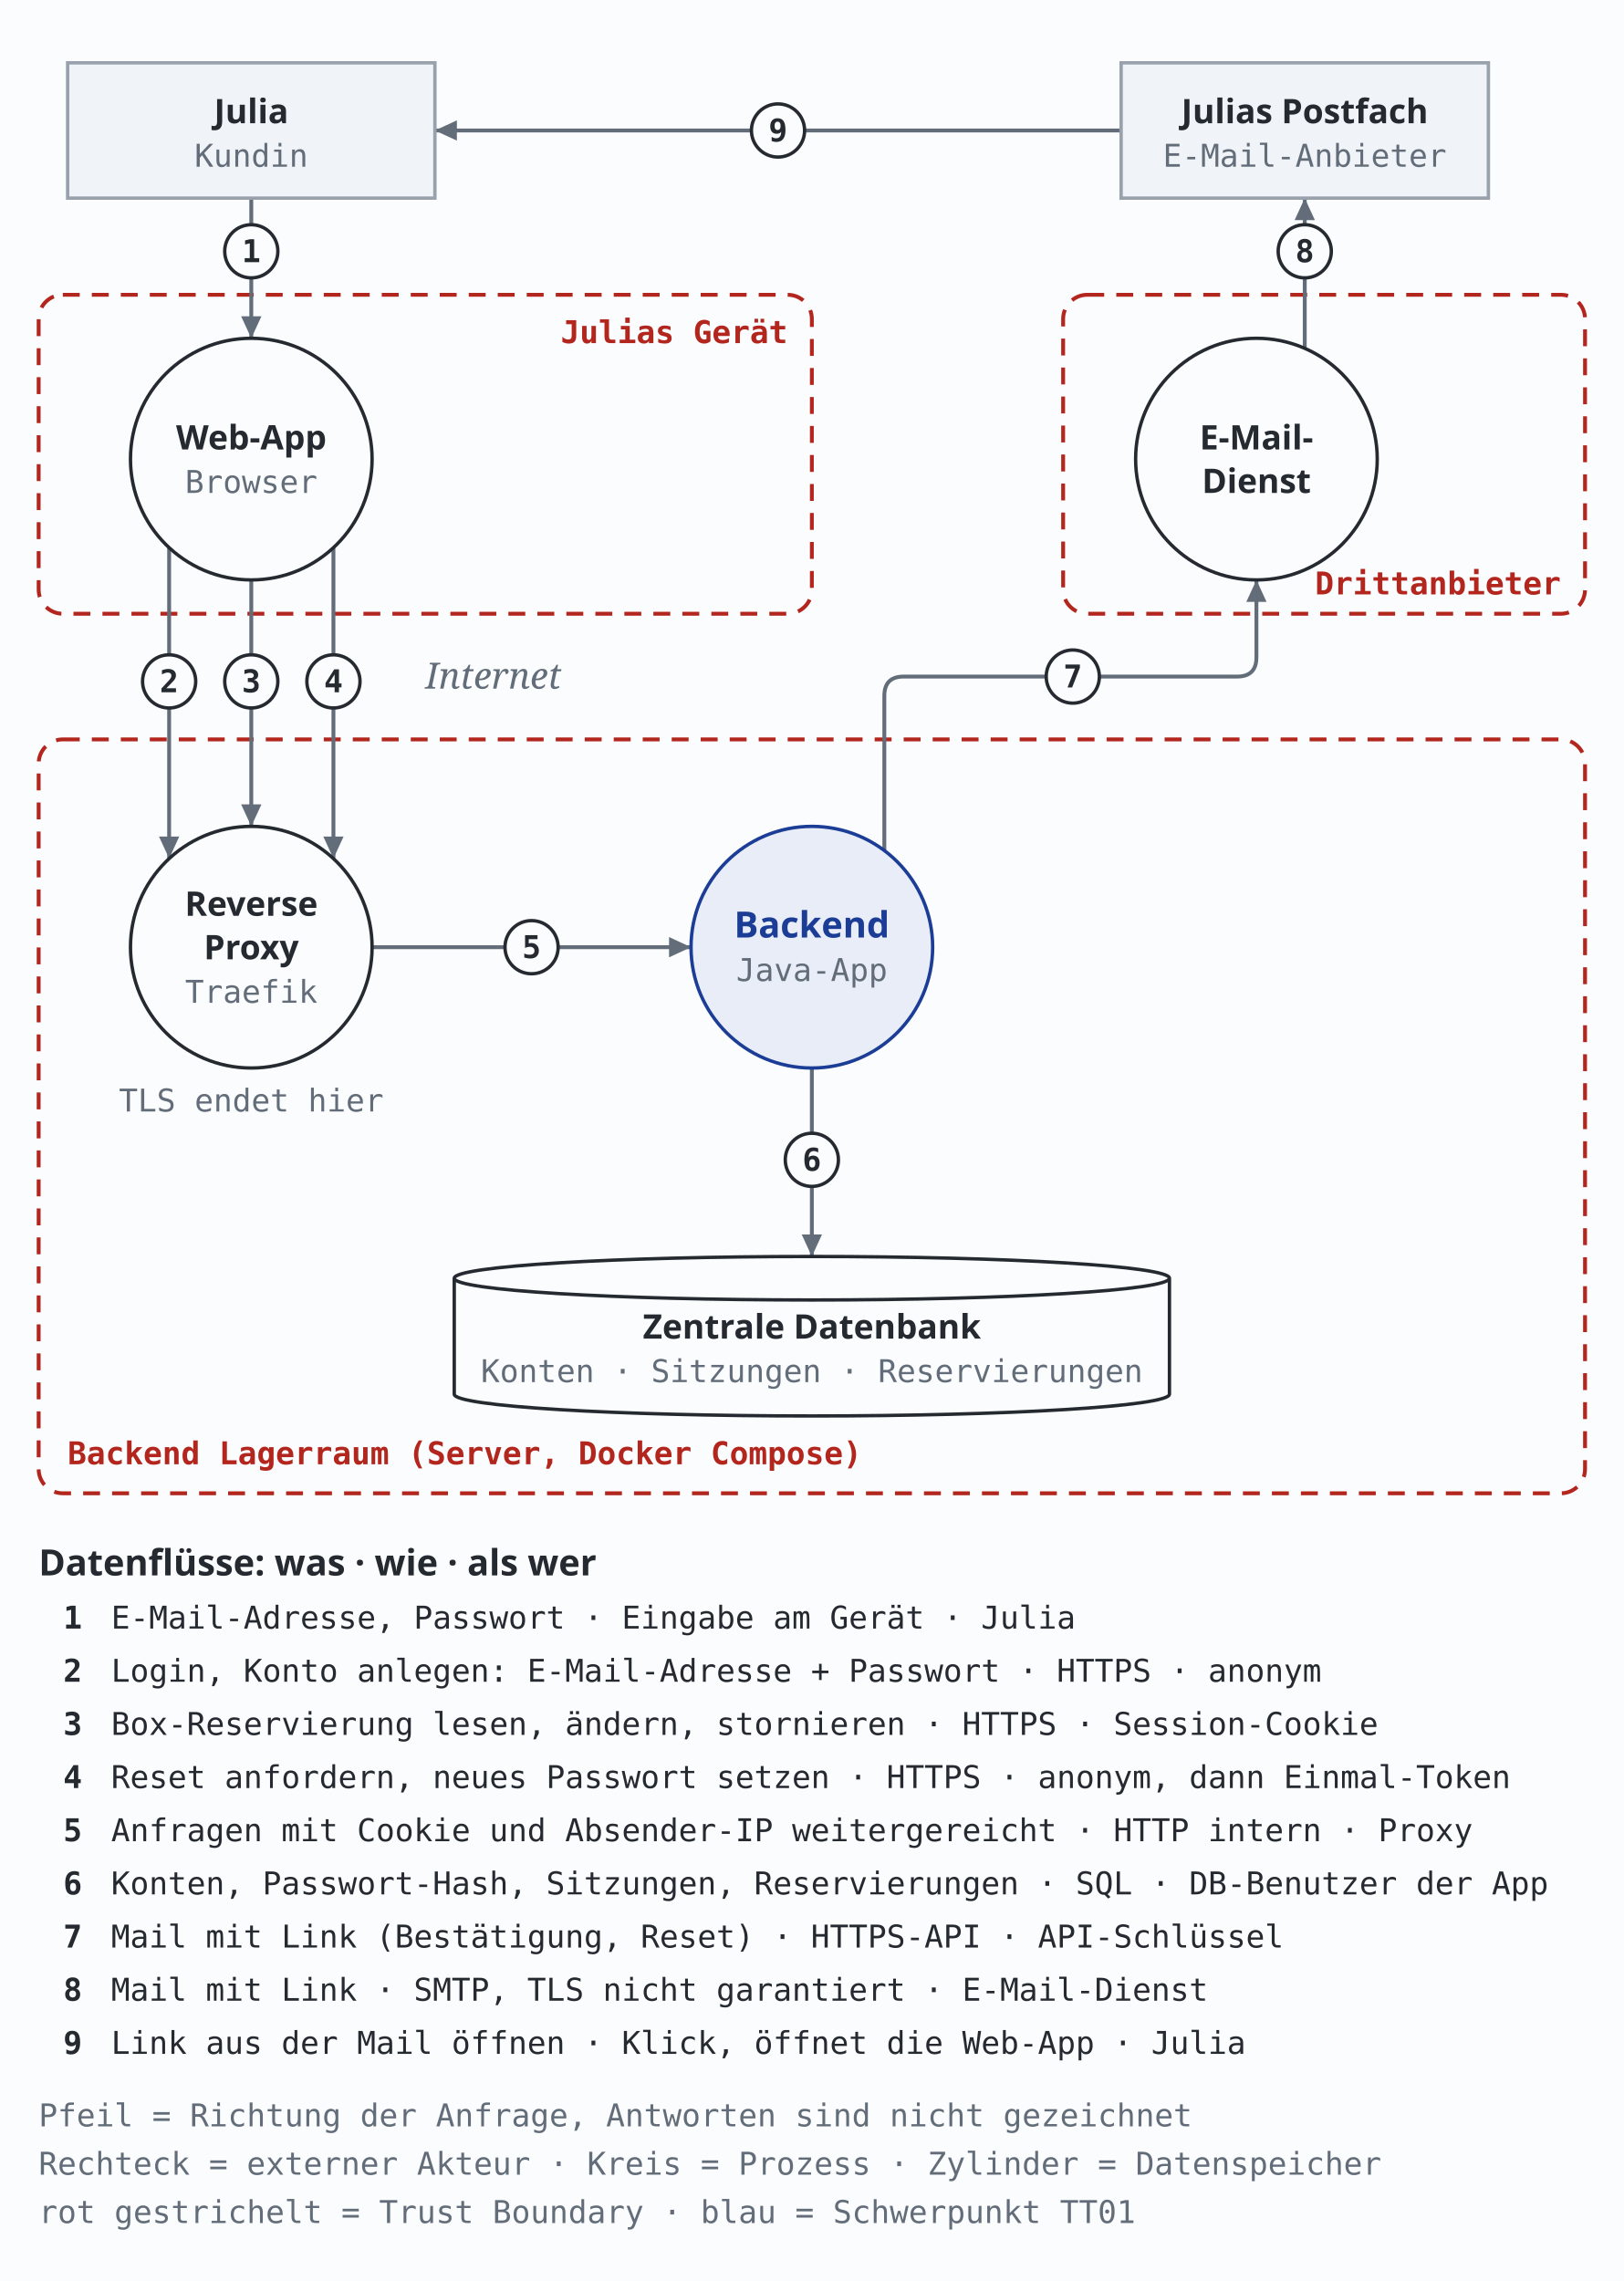
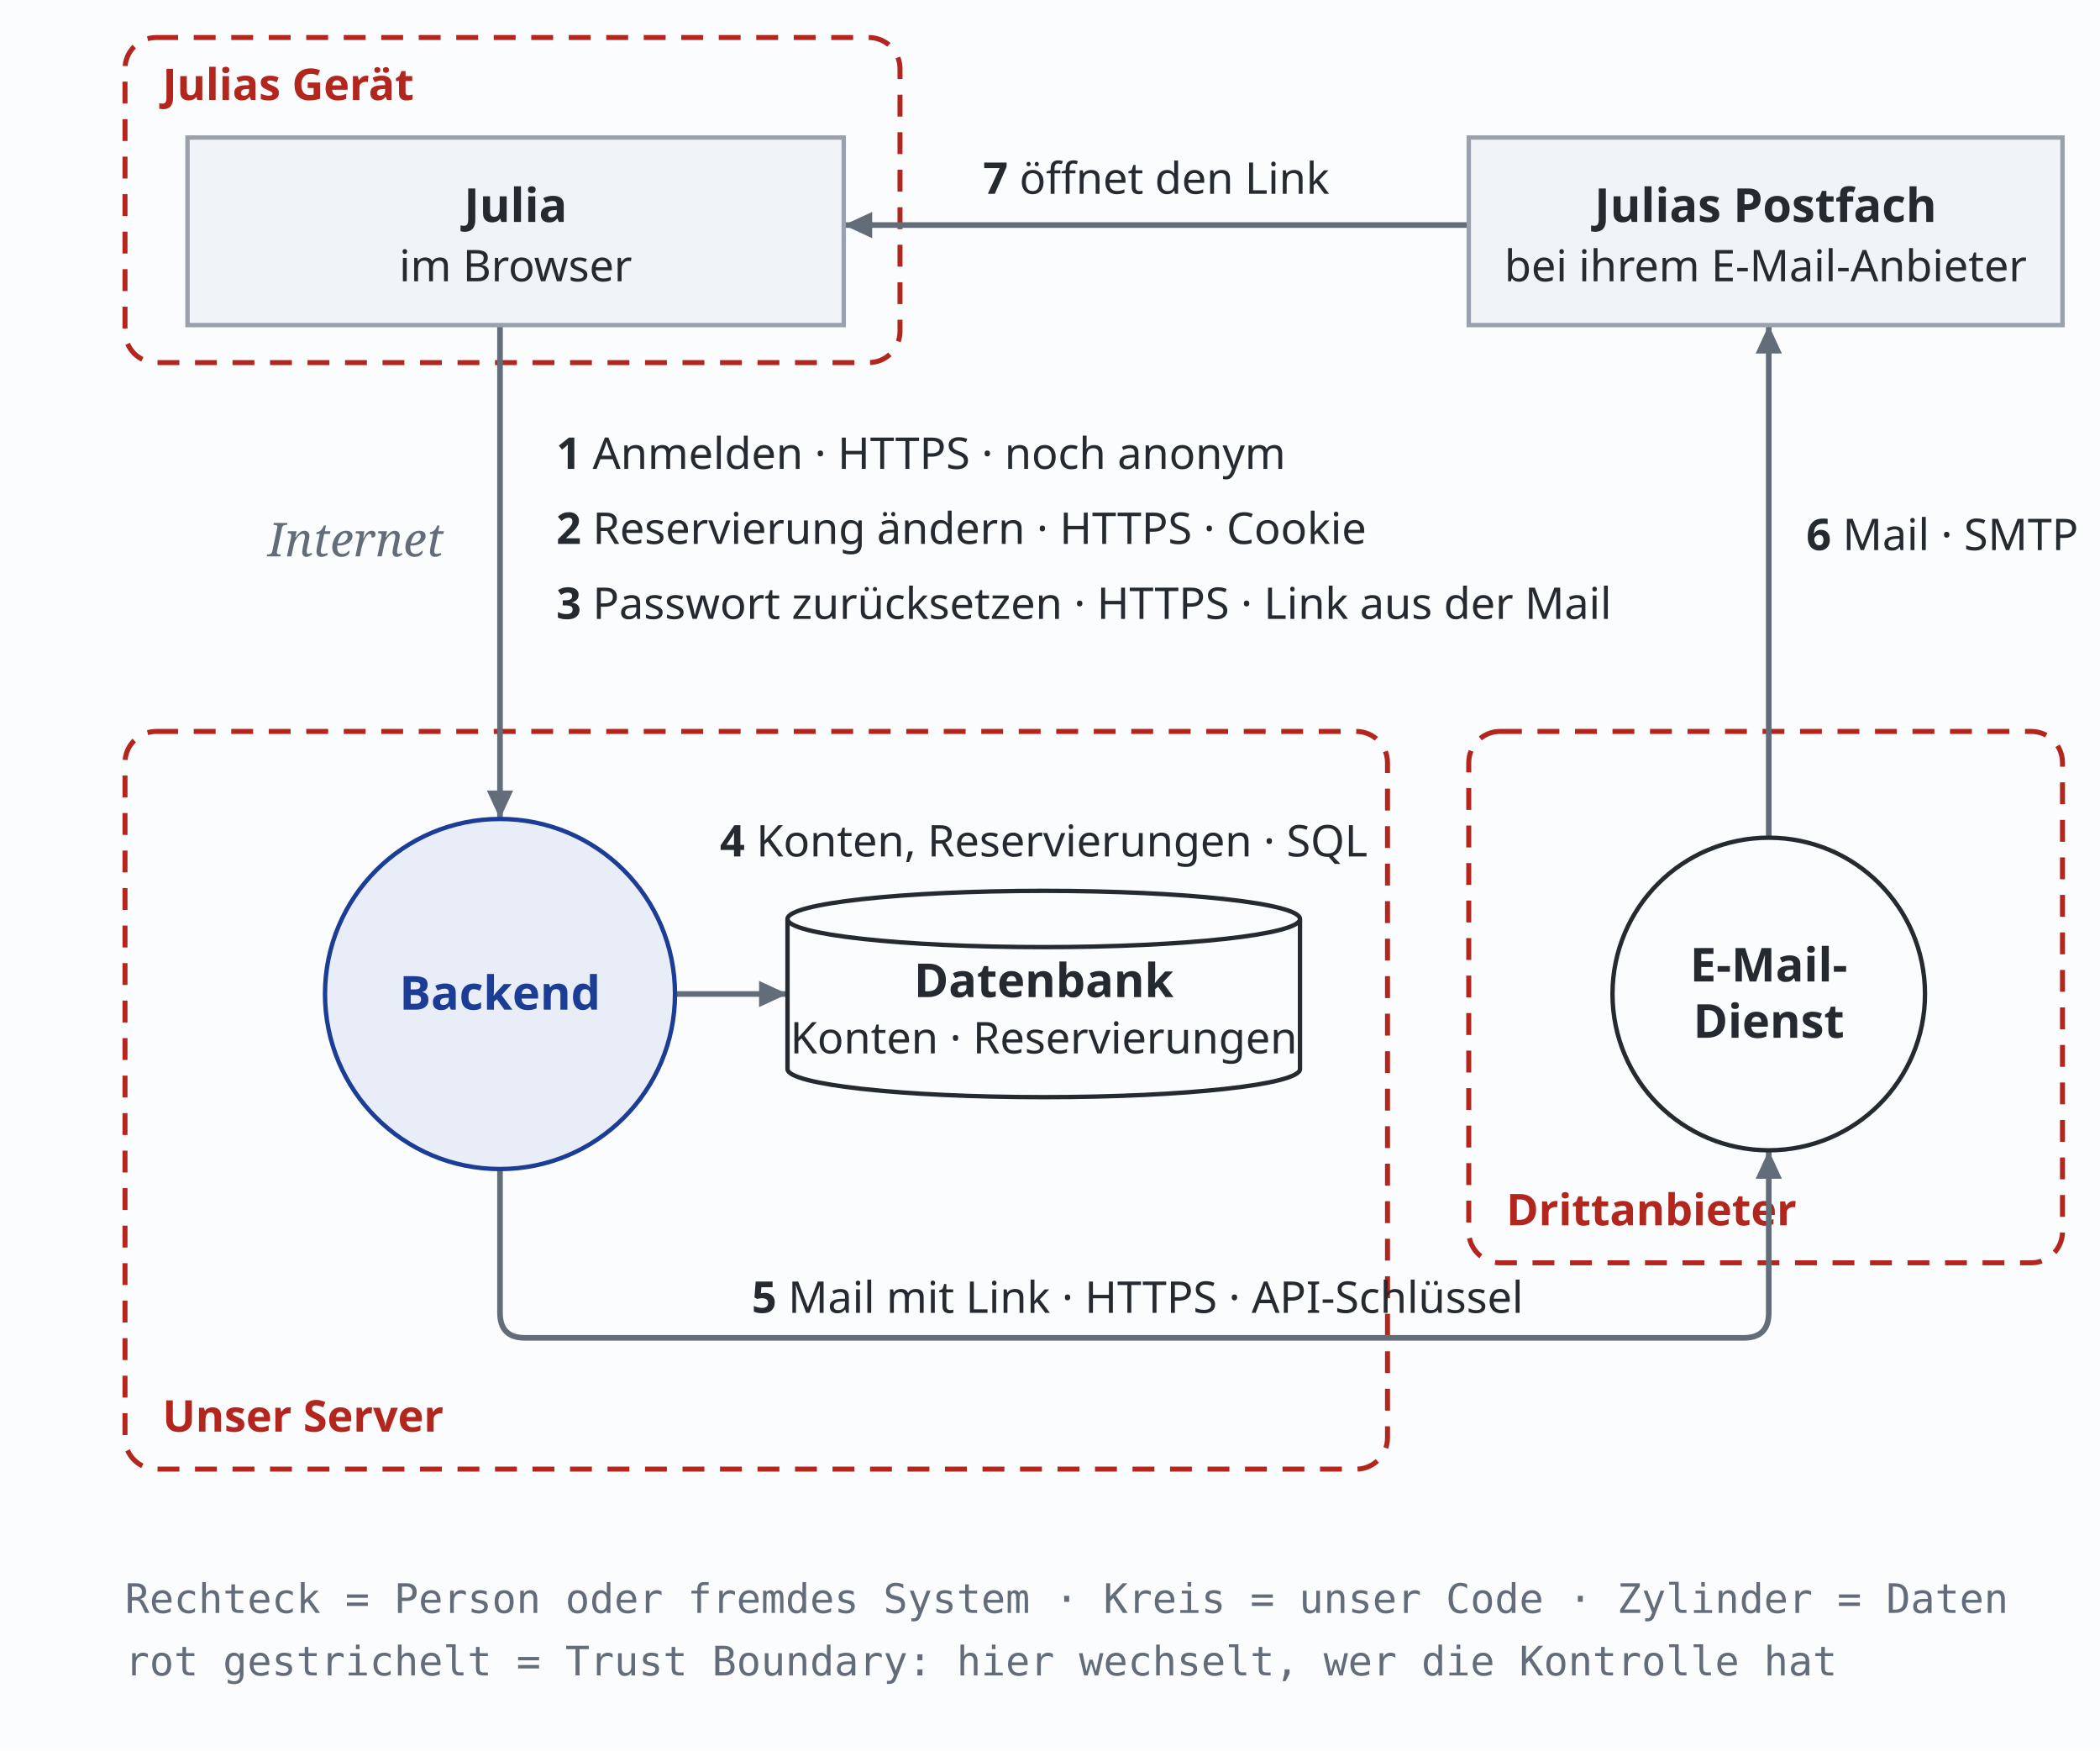
- <svg xmlns="http://www.w3.org/2000/svg" width="672" viewBox="0 0 672 944" role="img" aria-labelledby="tm-dfd-title tm-dfd-desc">
+ <svg xmlns="http://www.w3.org/2000/svg" width="672" viewBox="0 0 672 560" role="img" aria-labelledby="tm-dfd-title tm-dfd-desc">
  <style>
    .paper { fill: #FBFCFE; } .gap { stroke: #FBFCFE; }
    .ink-s { stroke: #252A31; } .ink-f { fill: #252A31; }
    .muted-s { stroke: #636D79; } .muted-f { fill: #636D79; }
    .soft-s { stroke: #98A1AC; }
    .input { fill: #F0F3F7; stroke: #98A1AC; }
    .acc { fill: #E8EDF8; stroke: #1C3D96; } .acc-f { fill: #1C3D96; }
    .name { fill: #252A31; font: 600 15px Bahnschrift, "Segoe UI", sans-serif; }
    .name-s { fill: #252A31; font: 600 14px Bahnschrift, "Segoe UI", sans-serif; }
    .name-acc { fill: #1C3D96; font: 600 15px Bahnschrift, "Segoe UI", sans-serif; }
    .mono { fill: #636D79; font: 400 13px "Cascadia Mono", Consolas, monospace; }
    .aside { fill: #636D79; font: italic 400 15px "Sitka Text", Georgia, serif; }
    .num { fill: #252A31; font: 600 13px "Cascadia Mono", Consolas, monospace; }
    @media (prefers-color-scheme: dark) {
      .paper { fill: #1F2E28; } .gap { stroke: #1F2E28; }
      .ink-s { stroke: #E1E7DE; } .ink-f { fill: #E1E7DE; }
      .muted-s { stroke: #9BAAA0; } .muted-f { fill: #9BAAA0; }
      .soft-s { stroke: #6F8177; }
      .input { fill: #26372F; stroke: #6F8177; }
      .acc { fill: #2A3D46; stroke: #A9C9F1; } .acc-f { fill: #A9C9F1; }
      .name, .name-s { fill: #E1E7DE; } .name-acc { fill: #A9C9F1; }
      .mono, .aside { fill: #9BAAA0; } .num { fill: #E1E7DE; }
    }
  </style>
  <style>
-     .tb { fill: none; stroke: #B3261E; } .tb-f { fill: #B3261E; font: 600 13px "Cascadia Mono", Consolas, monospace; }
-     .legend { fill: #252A31; font: 400 13px "Cascadia Mono", Consolas, monospace; }
+     .tb { fill: none; stroke: #B3261E; } .tb-f { fill: #B3261E; font: 600 14px Bahnschrift, "Segoe UI", sans-serif; }
+     .lbl { fill: #252A31; font: 400 14px Bahnschrift, "Segoe UI", sans-serif; }
+     .lbl-b { fill: #252A31; font: 600 14px Bahnschrift, "Segoe UI", sans-serif; }
    @media (prefers-color-scheme: dark) {
-       .tb { stroke: #F0A29B; } .tb-f { fill: #F0A29B; } .legend { fill: #E1E7DE; }
+       .tb { stroke: #F0A29B; } .tb-f { fill: #F0A29B; } .lbl, .lbl-b { fill: #E1E7DE; }
    }
  </style>
-   <rect class="paper" x="0" y="0" width="672" height="944" />
-   <rect class="tb" x="16" y="122" width="320" height="132" rx="10" stroke-width="1.6" stroke-dasharray="7 5" />
-   <text class="tb-f" x="326" y="142" text-anchor="end">Julias Gerät</text>
-   <rect class="tb" x="440" y="122" width="216" height="132" rx="10" stroke-width="1.6" stroke-dasharray="7 5" />
-   <text class="tb-f" x="646" y="246" text-anchor="end">Drittanbieter</text>
-   <rect class="tb" x="16" y="306" width="640" height="312" rx="10" stroke-width="1.6" stroke-dasharray="7 5" />
-   <text class="tb-f" x="28" y="606" text-anchor="start">Backend Lagerraum (Server, Docker Compose)</text>
-   <text class="aside" x="176" y="285">Internet</text>
-   <path class="muted-s" d="M104.0,82.0 L104.0,140.0" fill="none" stroke-width="1.6" />
-   <polygon class="muted-f" points="104.0,140.0 99.8,130.9 108.2,130.9" />
-   <path class="muted-s" d="M70.0,226.7 L70.0,355.3" fill="none" stroke-width="1.6" />
-   <polygon class="muted-f" points="70.0,355.3 65.8,346.2 74.2,346.2" />
-   <path class="muted-s" d="M104.0,240.0 L104.0,342.0" fill="none" stroke-width="1.6" />
-   <polygon class="muted-f" points="104.0,342.0 99.8,332.9 108.2,332.9" />
-   <path class="muted-s" d="M138.0,226.7 L138.0,355.3" fill="none" stroke-width="1.6" />
-   <polygon class="muted-f" points="138.0,355.3 133.8,346.2 142.2,346.2" />
-   <path class="muted-s" d="M154.0,392.0 L286.0,392.0" fill="none" stroke-width="1.6" />
-   <polygon class="muted-f" points="286.0,392.0 276.9,396.2 276.9,387.8" />
-   <path class="muted-s" d="M336.0,442.0 L336.0,520.0" fill="none" stroke-width="1.6" />
-   <polygon class="muted-f" points="336.0,520.0 331.8,510.9 340.2,510.9" />
-   <path class="muted-s" d="M366.0,352.0 L366.0,288.0 Q366.0,280.0 374.0,280.0 L512.0,280.0 Q520.0,280.0 520.0,272.0 L520.0,240.0" fill="none" stroke-width="1.6" />
-   <polygon class="muted-f" points="520.0,240.0 524.2,249.1 515.8,249.1" />
-   <path class="muted-s" d="M540.0,144.2 L540.0,82.0" fill="none" stroke-width="1.6" />
-   <polygon class="muted-f" points="540.0,82.0 544.2,91.1 535.8,91.1" />
-   <path class="muted-s" d="M464.0,54.0 L180.0,54.0" fill="none" stroke-width="1.6" />
-   <polygon class="muted-f" points="180.0,54.0 189.1,49.8 189.1,58.2" />
-   <rect class="input" x="28" y="26" width="152" height="56" stroke-width="1.4" />
-   <text class="name-s" x="104.0" y="51.0" text-anchor="middle">Julia</text>
-   <text class="mono" x="104.0" y="69.0" text-anchor="middle">Kundin</text>
-   <rect class="input" x="464" y="26" width="152" height="56" stroke-width="1.4" />
-   <text class="name-s" x="540.0" y="51.0" text-anchor="middle">Julias Postfach</text>
-   <text class="mono" x="540.0" y="69.0" text-anchor="middle">E-Mail-Anbieter</text>
-   <circle class="paper ink-s" cx="104" cy="190" r="50" stroke-width="1.4" />
-   <text class="name-s" x="104" y="186" text-anchor="middle">Web-App</text>
-   <text class="mono" x="104" y="204" text-anchor="middle">Browser</text>
-   <circle class="paper ink-s" cx="104" cy="392" r="50" stroke-width="1.4" />
-   <text class="name-s" x="104" y="379" text-anchor="middle">Reverse</text>
-   <text class="name-s" x="104" y="397" text-anchor="middle">Proxy</text>
-   <text class="mono" x="104" y="415" text-anchor="middle">Traefik</text>
-   <text class="mono" x="104" y="460" text-anchor="middle">TLS endet hier</text>
-   <circle class="acc" cx="336" cy="392" r="50" stroke-width="1.4" />
-   <text class="name-acc" x="336" y="388" text-anchor="middle">Backend</text>
-   <text class="mono" x="336" y="406" text-anchor="middle">Java-App</text>
-   <circle class="paper ink-s" cx="520" cy="190" r="50" stroke-width="1.4" />
-   <text class="name-s" x="520" y="186" text-anchor="middle">E-Mail-</text>
-   <text class="name-s" x="520" y="204" text-anchor="middle">Dienst</text>
-   <path class="paper ink-s" stroke-width="1.4" d="M188.0,529 V577 A148.0,9 0 0 0 484.0,577 V529 A148.0,9 0 0 0 188.0,529 A148.0,9 0 0 0 484.0,529" />
-   <text class="name-s" x="336" y="554" text-anchor="middle">Zentrale Datenbank</text>
-   <text class="mono" x="336" y="572" text-anchor="middle">Konten · Sitzungen · Reservierungen</text>
-   <circle class="paper ink-s" cx="104" cy="104" r="11" stroke-width="1.4" />
-   <text class="num" x="104" y="108.5" text-anchor="middle">1</text>
-   <circle class="paper ink-s" cx="70" cy="282" r="11" stroke-width="1.4" />
-   <text class="num" x="70" y="286.5" text-anchor="middle">2</text>
-   <circle class="paper ink-s" cx="104" cy="282" r="11" stroke-width="1.4" />
-   <text class="num" x="104" y="286.5" text-anchor="middle">3</text>
-   <circle class="paper ink-s" cx="138" cy="282" r="11" stroke-width="1.4" />
-   <text class="num" x="138" y="286.5" text-anchor="middle">4</text>
-   <circle class="paper ink-s" cx="220" cy="392" r="11" stroke-width="1.4" />
-   <text class="num" x="220" y="396.5" text-anchor="middle">5</text>
-   <circle class="paper ink-s" cx="336" cy="480" r="11" stroke-width="1.4" />
-   <text class="num" x="336" y="484.5" text-anchor="middle">6</text>
-   <circle class="paper ink-s" cx="444" cy="280" r="11" stroke-width="1.4" />
-   <text class="num" x="444" y="284.5" text-anchor="middle">7</text>
-   <circle class="paper ink-s" cx="540" cy="104" r="11" stroke-width="1.4" />
-   <text class="num" x="540" y="108.5" text-anchor="middle">8</text>
-   <circle class="paper ink-s" cx="322" cy="54" r="11" stroke-width="1.4" />
-   <text class="num" x="322" y="58.5" text-anchor="middle">9</text>
-   <text class="name" x="16" y="652">Datenflüsse: was · wie · als wer</text>
-   <text class="num" x="34" y="674" text-anchor="end">1</text>
-   <text class="legend" x="46" y="674">E-Mail-Adresse, Passwort · Eingabe am Gerät · Julia</text>
-   <text class="num" x="34" y="696" text-anchor="end">2</text>
-   <text class="legend" x="46" y="696">Login, Konto anlegen: E-Mail-Adresse + Passwort · HTTPS · anonym</text>
-   <text class="num" x="34" y="718" text-anchor="end">3</text>
-   <text class="legend" x="46" y="718">Box-Reservierung lesen, ändern, stornieren · HTTPS · Session-Cookie</text>
-   <text class="num" x="34" y="740" text-anchor="end">4</text>
-   <text class="legend" x="46" y="740">Reset anfordern, neues Passwort setzen · HTTPS · anonym, dann Einmal-Token</text>
-   <text class="num" x="34" y="762" text-anchor="end">5</text>
-   <text class="legend" x="46" y="762">Anfragen mit Cookie und Absender-IP weitergereicht · HTTP intern · Proxy</text>
-   <text class="num" x="34" y="784" text-anchor="end">6</text>
-   <text class="legend" x="46" y="784">Konten, Passwort-Hash, Sitzungen, Reservierungen · SQL · DB-Benutzer der App</text>
-   <text class="num" x="34" y="806" text-anchor="end">7</text>
-   <text class="legend" x="46" y="806">Mail mit Link (Bestätigung, Reset) · HTTPS-API · API-Schlüssel</text>
-   <text class="num" x="34" y="828" text-anchor="end">8</text>
-   <text class="legend" x="46" y="828">Mail mit Link · SMTP, TLS nicht garantiert · E-Mail-Dienst</text>
-   <text class="num" x="34" y="850" text-anchor="end">9</text>
-   <text class="legend" x="46" y="850">Link aus der Mail öffnen · Klick, öffnet die Web-App · Julia</text>
-   <text class="mono" x="16" y="880">Pfeil = Richtung der Anfrage, Antworten sind nicht gezeichnet</text>
-   <text class="mono" x="16" y="900">Rechteck = externer Akteur · Kreis = Prozess · Zylinder = Datenspeicher</text>
-   <text class="mono" x="16" y="920">rot gestrichelt = Trust Boundary · blau = Schwerpunkt TT01</text>
+   <rect class="paper" x="0" y="0" width="672" height="560" />
+   <rect class="tb" x="40" y="12" width="248" height="104" rx="10" stroke-width="1.6" stroke-dasharray="7 5" />
+   <text class="tb-f" x="52" y="32" text-anchor="start">Julias Gerät</text>
+   <rect class="tb" x="40" y="234" width="404" height="236" rx="10" stroke-width="1.6" stroke-dasharray="7 5" />
+   <text class="tb-f" x="52" y="458" text-anchor="start">Unser Server</text>
+   <rect class="tb" x="470" y="234" width="190" height="170" rx="10" stroke-width="1.6" stroke-dasharray="7 5" />
+   <text class="tb-f" x="482" y="392" text-anchor="start">Drittanbieter</text>
+   <path class="muted-s" d="M160.0,104.0 L160.0,262.0" fill="none" stroke-width="1.8" />
+   <polygon class="muted-f" points="160.0,262.0 155.8,252.9 164.2,252.9" />
+   <path class="muted-s" d="M216.0,318.0 L252.0,318.0" fill="none" stroke-width="1.8" />
+   <polygon class="muted-f" points="252.0,318.0 242.9,322.2 242.9,313.8" />
+   <path class="muted-s" d="M160.0,374.0 L160.0,420.0 Q160.0,428.0 168.0,428.0 L558.0,428.0 Q566.0,428.0 566.0,420.0 L566.0,368.0" fill="none" stroke-width="1.8" />
+   <polygon class="muted-f" points="566.0,368.0 570.2,377.1 561.8,377.1" />
+   <path class="muted-s" d="M566.0,268.0 L566.0,104.0" fill="none" stroke-width="1.8" />
+   <polygon class="muted-f" points="566.0,104.0 570.2,113.1 561.8,113.1" />
+   <path class="muted-s" d="M470.0,72.0 L270.0,72.0" fill="none" stroke-width="1.8" />
+   <polygon class="muted-f" points="270.0,72.0 279.1,67.8 279.1,76.2" />
+   <text class="lbl" x="178" y="150" text-anchor="start">
+     <tspan class="lbl-b">1</tspan> Anmelden · HTTPS · noch anonym</text>
+   <text class="lbl" x="178" y="174" text-anchor="start">
+     <tspan class="lbl-b">2</tspan> Reservierung ändern · HTTPS · Cookie</text>
+   <text class="lbl" x="178" y="198" text-anchor="start">
+     <tspan class="lbl-b">3</tspan> Passwort zurücksetzen · HTTPS · Link aus der Mail</text>
+   <text class="aside" x="142" y="178" text-anchor="end">Internet</text>
+   <text class="lbl" x="334" y="274" text-anchor="middle">
+     <tspan class="lbl-b">4</tspan> Konten, Reservierungen · SQL</text>
+   <text class="lbl" x="364" y="420" text-anchor="middle">
+     <tspan class="lbl-b">5</tspan> Mail mit Link · HTTPS · API-Schlüssel</text>
+   <text class="lbl" x="578" y="176" text-anchor="start">
+     <tspan class="lbl-b">6</tspan> Mail · SMTP</text>
+   <text class="lbl" x="370" y="62" text-anchor="middle">
+     <tspan class="lbl-b">7</tspan> öffnet den Link</text>
+   <rect class="input" x="60" y="44" width="210" height="60" stroke-width="1.4" />
+   <text class="name" x="165.0" y="71.0" text-anchor="middle">Julia</text>
+   <text class="lbl" x="165.0" y="90.0" text-anchor="middle">im Browser</text>
+   <rect class="input" x="470" y="44" width="190" height="60" stroke-width="1.4" />
+   <text class="name" x="565.0" y="71.0" text-anchor="middle">Julias Postfach</text>
+   <text class="lbl" x="565.0" y="90.0" text-anchor="middle">bei ihrem E-Mail-Anbieter</text>
+   <circle class="acc" cx="160" cy="318" r="56" stroke-width="1.4" />
+   <text class="name-acc" x="160" y="323" text-anchor="middle">Backend</text>
+   <circle class="paper ink-s" cx="566" cy="318" r="50" stroke-width="1.4" />
+   <text class="name" x="566" y="314" text-anchor="middle">E-Mail-</text>
+   <text class="name" x="566" y="332" text-anchor="middle">Dienst</text>
+   <path class="paper ink-s" stroke-width="1.4" d="M252.0,294 V342 A82.0,9 0 0 0 416.0,342 V294 A82.0,9 0 0 0 252.0,294 A82.0,9 0 0 0 416.0,294" />
+   <text class="name" x="334" y="319" text-anchor="middle">Datenbank</text>
+   <text class="lbl" x="334" y="337" text-anchor="middle">Konten · Reservierungen</text>
+   <text class="mono" x="40" y="516">Rechteck = Person oder fremdes System · Kreis = unser Code · Zylinder = Daten</text>
+   <text class="mono" x="40" y="536">rot gestrichelt = Trust Boundary: hier wechselt, wer die Kontrolle hat</text>
</svg>
